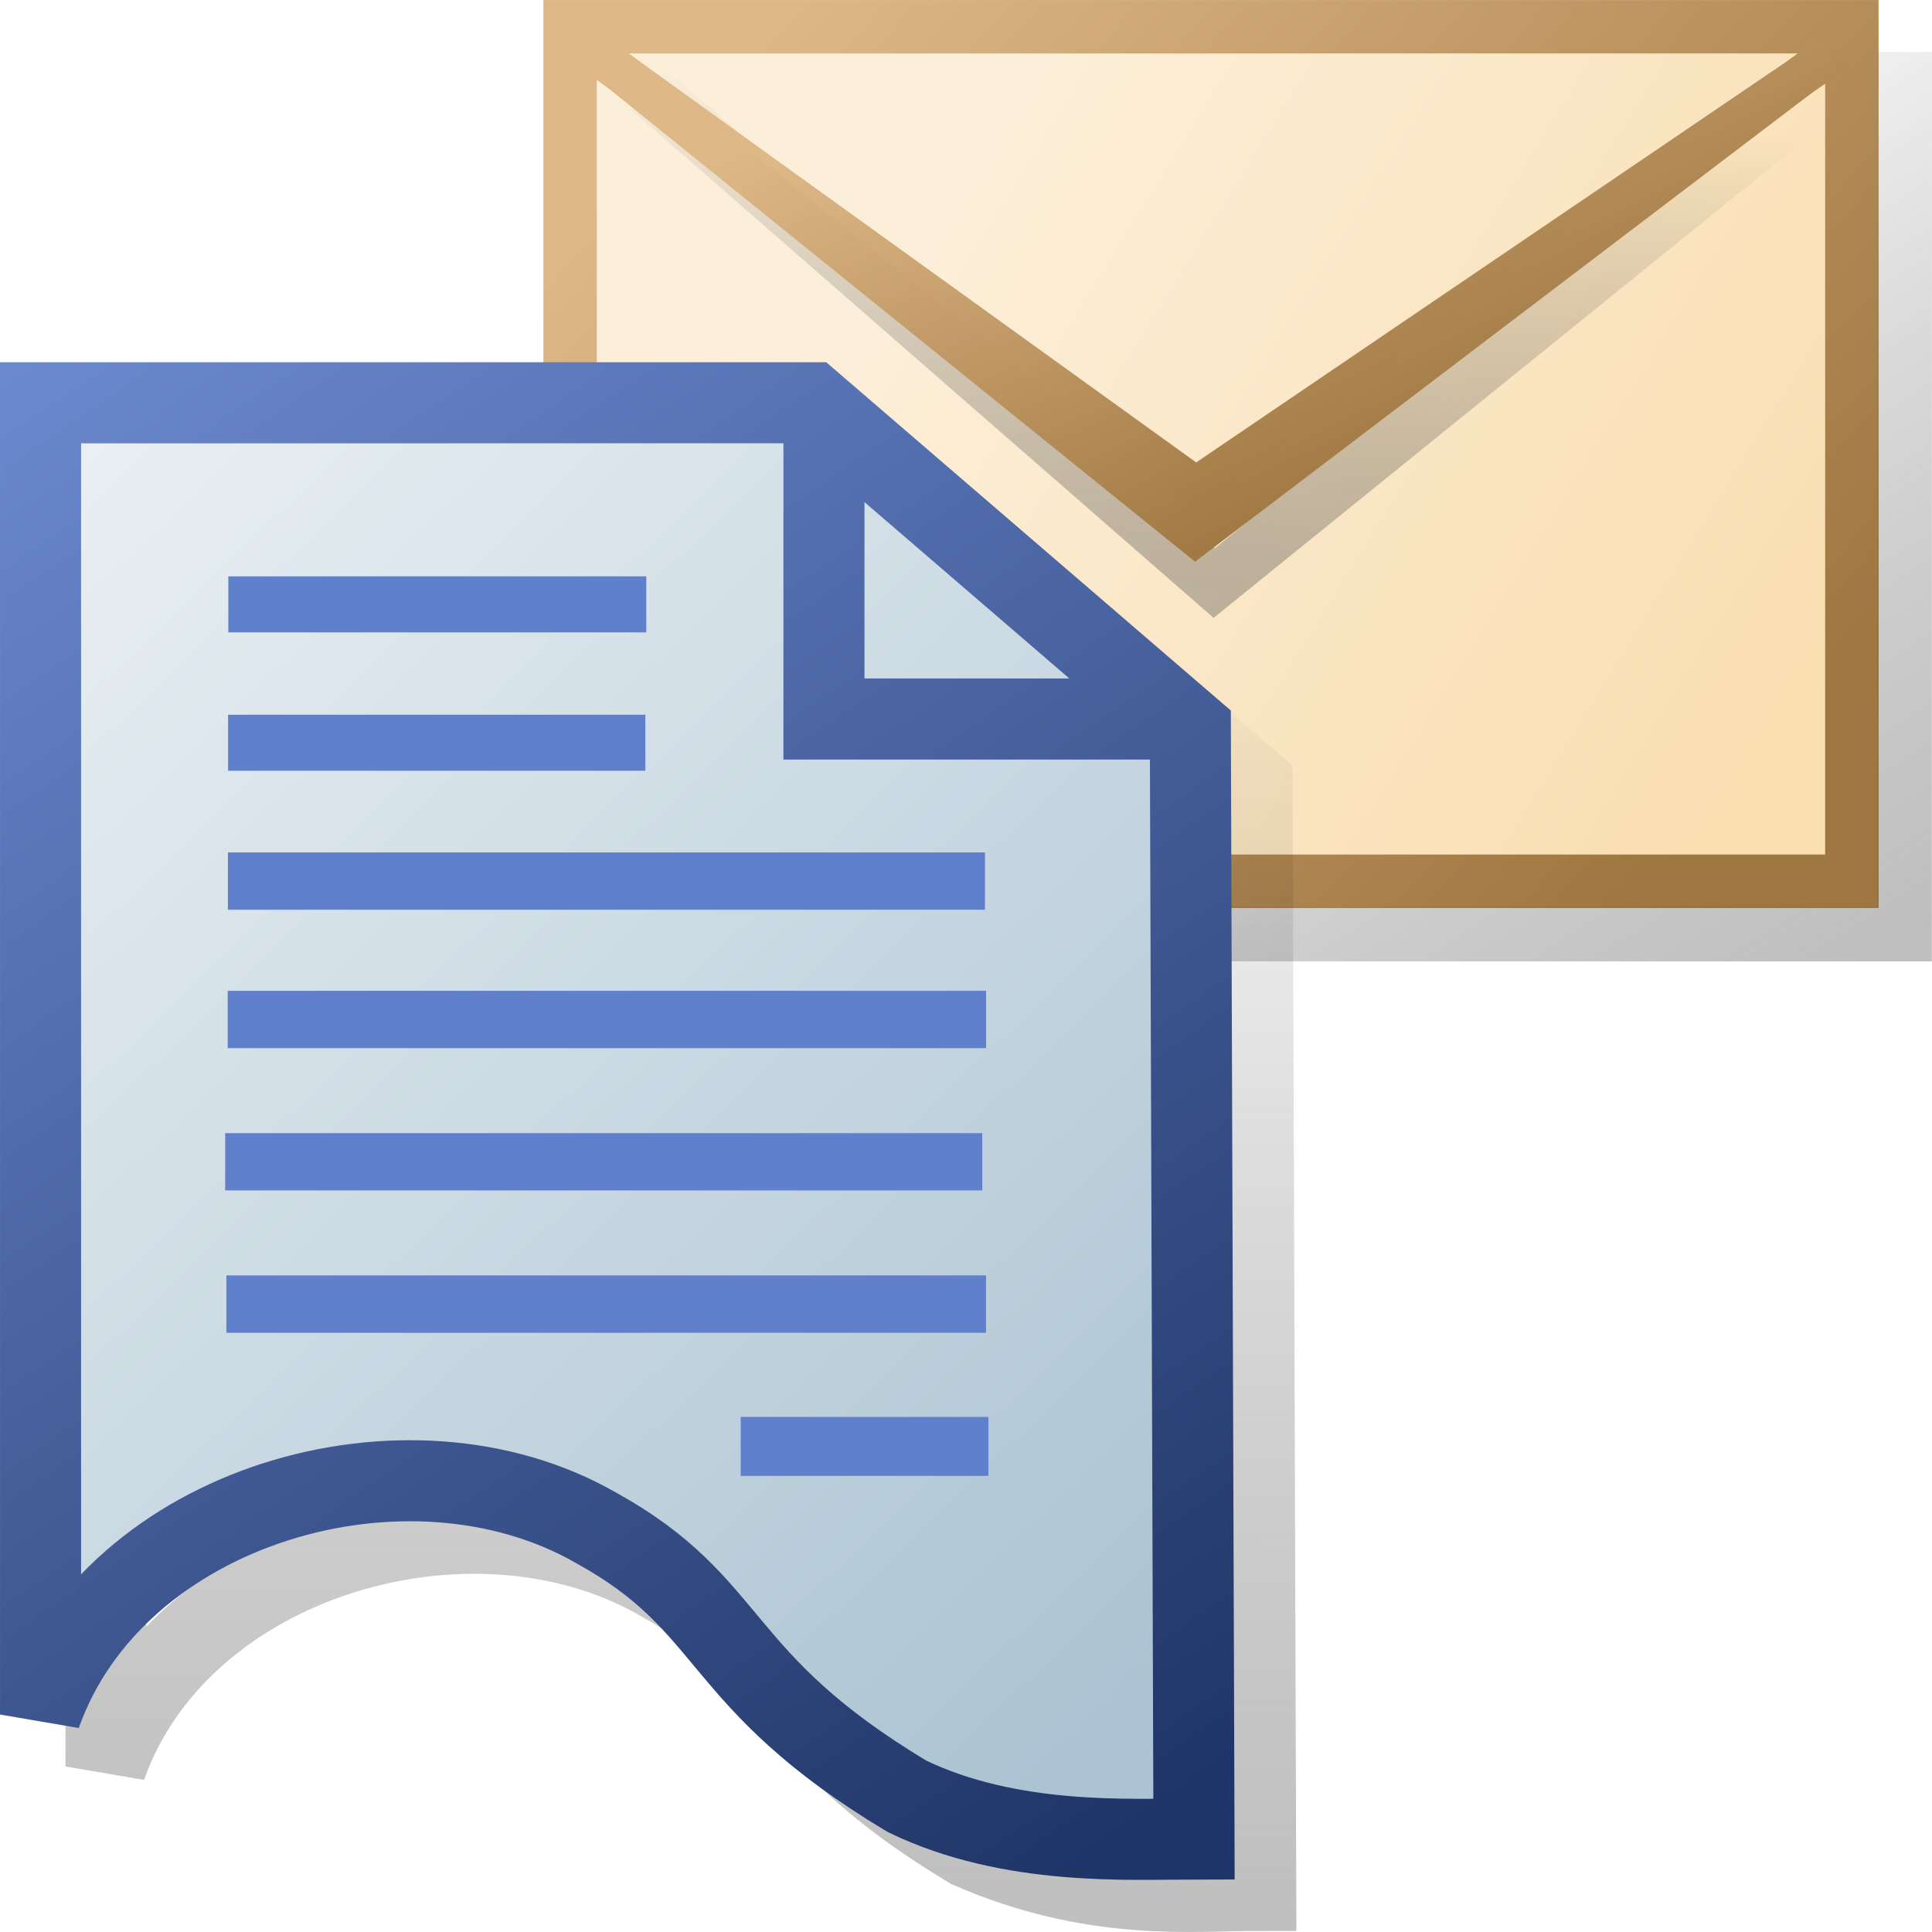
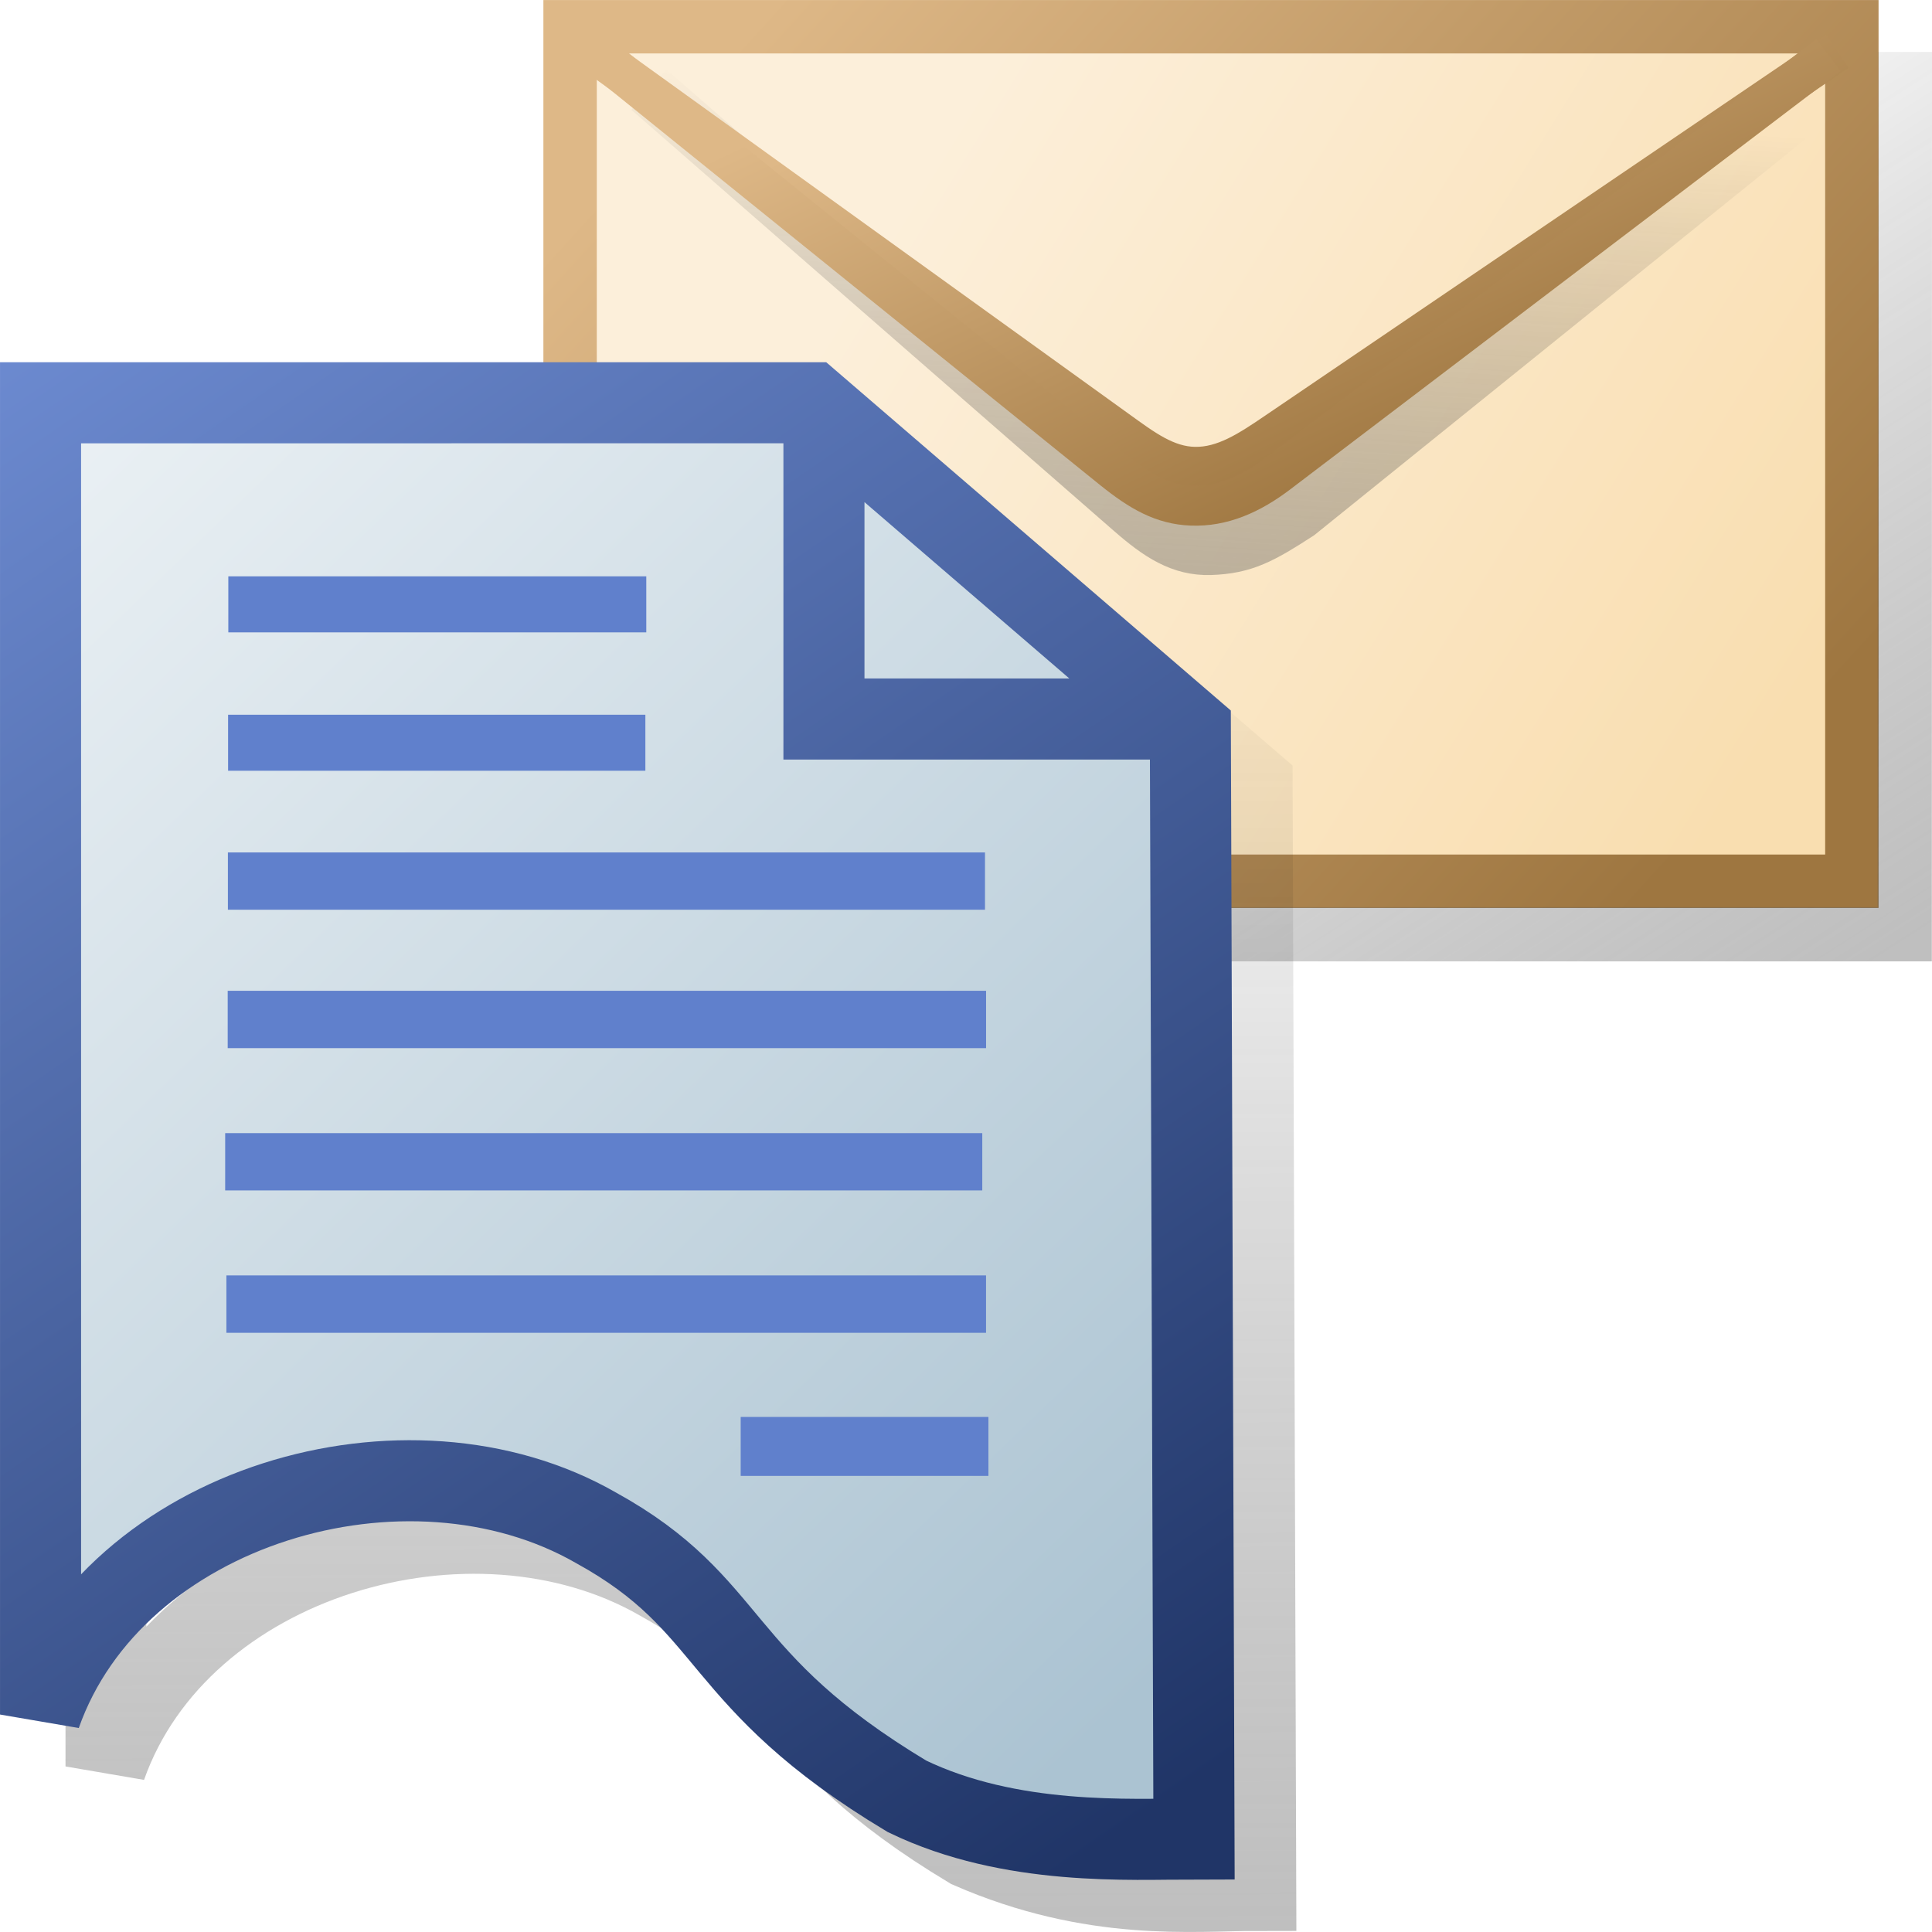
<svg xmlns="http://www.w3.org/2000/svg" xmlns:ns2="http://www.openswatchbook.org/uri/2009/osb" xmlns:xlink="http://www.w3.org/1999/xlink" width="64px" height="64px" id="svg2985" version="1.1">
  <defs id="defs2987">
    <linearGradient id="linearGradient2141">
      <stop style="stop-color:#9e7640;stop-opacity:1" offset="0" id="stop2137" />
      <stop style="stop-color:#deb887;stop-opacity:1" offset="1" id="stop2139" />
    </linearGradient>
    <linearGradient id="linearGradient2127">
      <stop style="stop-color:#a99171;stop-opacity:1" offset="0" id="stop2123" />
      <stop style="stop-color:#deb887;stop-opacity:1" offset="1" id="stop2125" />
    </linearGradient>
    <linearGradient id="linearGradient1568">
      <stop style="stop-color:#7a7c0d;stop-opacity:1" offset="0" id="stop1564" />
      <stop style="stop-color:#ccbf12;stop-opacity:1" offset="1" id="stop1566" />
    </linearGradient>
    <linearGradient id="linearGradient4654">
      <stop style="stop-color:#545454;stop-opacity:0.376;" offset="0" id="stop4656" />
      <stop style="stop-color:#000000;stop-opacity:0;" offset="1" id="stop4658" />
    </linearGradient>
    <linearGradient id="linearGradient3764">
      <stop style="stop-color:#f9deb0;stop-opacity:1" offset="0" id="stop3766" />
      <stop style="stop-color:#fcefda;stop-opacity:1" offset="1" id="stop3768" />
    </linearGradient>
    <linearGradient xlink:href="#linearGradient3764" id="linearGradient3770" x1="59.011" y1="59.334" x2="26.491" y2="39.322" gradientUnits="userSpaceOnUse" gradientTransform="matrix(0.8879385,0,0,0.8845473,5.484832,-26.61525)" />
    <linearGradient xlink:href="#linearGradient2141" id="linearGradient3778" x1="55.545" y1="63.273" x2="21" y2="32" gradientUnits="userSpaceOnUse" gradientTransform="matrix(0.8879385,0,0,0.8845473,5.484832,-26.61525)" />
    <linearGradient xlink:href="#linearGradient4654" id="linearGradient4660" x1="63.815" y1="63.398" x2="45.454" y2="34.539" gradientUnits="userSpaceOnUse" gradientTransform="matrix(0.8806209,0,0,0.8886674,7.096412,-25.31211)" />
    <linearGradient id="linearGradient3784-3">
      <stop style="stop-color:#000000;stop-opacity:0;" offset="0" id="stop3786" />
      <stop style="stop-color:#545454;stop-opacity:0.376;" offset="1" id="stop3788" />
    </linearGradient>
    <linearGradient id="linearGradient3772-9">
      <stop id="stop3774-6" offset="0" style="stop-color:#6c8ad0;stop-opacity:1;" />
      <stop id="stop3776-9" offset="1" style="stop-color:#203567;stop-opacity:1;" />
    </linearGradient>
    <linearGradient id="linearGradient5375">
      <stop style="stop-color:#eef3f6;stop-opacity:1;" offset="0" id="stop5377" />
      <stop style="stop-color:#abc3d2;stop-opacity:1;" offset="1" id="stop5379" />
    </linearGradient>
    <linearGradient id="linearGradient5347" ns2:paint="gradient">
      <stop style="stop-color:#000000;stop-opacity:1;" offset="0" id="stop5349" />
      <stop style="stop-color:#000000;stop-opacity:0;" offset="1" id="stop5351" />
    </linearGradient>
    <linearGradient xlink:href="#linearGradient3784-3" id="linearGradient3228" gradientUnits="userSpaceOnUse" gradientTransform="matrix(0.9872763,0,0,0.9806623,1.304937,20.85202)" x1="43.246" y1="1010.727" x2="43.41" y2="1051.991" />
    <linearGradient xlink:href="#linearGradient5375" id="linearGradient3230" gradientUnits="userSpaceOnUse" gradientTransform="matrix(0.9769604,0,0,0.9704157,0.06440567,30.01398)" spreadMethod="pad" x1="4.25" y1="1003.462" x2="42.709" y2="1043.084" />
    <linearGradient xlink:href="#linearGradient3772-9" id="linearGradient3232" gradientUnits="userSpaceOnUse" gradientTransform="matrix(0.9769604,0,0,0.9704157,0.06440567,30.01398)" x1="4.25" y1="1003.462" x2="37.46" y2="1051.481" />
    <linearGradient xlink:href="#linearGradient2141" id="linearGradient1493" x1="39.846" y1="19.744" x2="30.753" y2="1.119" gradientUnits="userSpaceOnUse" gradientTransform="matrix(0.8846305,0,0,0.8846305,7.382824,1.7367439e-4)" />
    <linearGradient xlink:href="#linearGradient2141" id="linearGradient1509" x1="38.514" y1="20.935" x2="29.049" y2="0.838" gradientUnits="userSpaceOnUse" gradientTransform="matrix(0.8846305,0,0,0.8846305,7.382824,1.7367439e-4)" />
    <linearGradient xlink:href="#linearGradient3784-3" id="linearGradient1519" x1="39.002" y1="3.851" x2="37.879" y2="22.103" gradientUnits="userSpaceOnUse" gradientTransform="matrix(0.8846305,0,0,0.8846305,7.382824,1.7367439e-4)" />
  </defs>
  <g id="layer1">
    <rect style="fill:url(#linearGradient3770);fill-opacity:1;fill-rule:nonzero;stroke:url(#linearGradient3778);stroke-width:1.769;stroke-linecap:butt;stroke-linejoin:miter;stroke-miterlimit:4;stroke-dasharray:none;stroke-dashoffset:8.55;stroke-opacity:1" id="rect3833" width="42.46" height="28.306" x="18.885" y="0.886" />
    <path style="fill:none;stroke:url(#linearGradient4660);stroke-width:1.796;stroke-linecap:square;stroke-linejoin:miter;stroke-miterlimit:4;stroke-dasharray:none;stroke-opacity:1" d="m 20.666,30.949 h 42.43 l 0.006,-28.331" id="path3789" />
-     <path style="fill:none;stroke:url(#linearGradient1519);stroke-width:1.769;stroke-linecap:butt;stroke-linejoin:miter;stroke-miterlimit:4;stroke-dasharray:none;stroke-opacity:1" d="M 21.496,2.971 40.223,19.313 61.686,1.955" id="path1511" />
-     <path style="fill:none;stroke:url(#linearGradient1493);stroke-width:1.327;stroke-linecap:butt;stroke-linejoin:miter;stroke-miterlimit:4;stroke-dasharray:none;stroke-opacity:1" d="M 19.357,1.533 39.614,16.128 60.864,1.699" id="path1485" />
-     <path style="fill:none;stroke:url(#linearGradient1509);stroke-width:1.327;stroke-linecap:butt;stroke-linejoin:miter;stroke-miterlimit:4;stroke-dasharray:none;stroke-opacity:1" d="M 19.712,1.714 39.6,17.764 60.571,1.825" id="path1495" />
+     <path style="fill:none;stroke:url(#linearGradient1519);stroke-width:1.769;stroke-linecap:butt;stroke-linejoin:miter;stroke-miterlimit:4;stroke-dasharray:none;stroke-opacity:1" d="M 21.496,2.971 37.491,16.929 c 0.911,0.795 1.641,1.265 2.599,1.235 1.127,-0.035 1.712,-0.368 2.922,-1.149 L 61.686,1.955" id="path1511" />
+     <path style="fill:none;stroke:url(#linearGradient1493);stroke-width:1.327;stroke-linecap:butt;stroke-linejoin:miter;stroke-miterlimit:4;stroke-dasharray:none;stroke-opacity:1" d="M 19.357,1.533 37,14.245 c 0.871,0.628 1.622,1.201 2.57,1.221 0.989,0.02 1.835,-0.553 2.73,-1.161 L 60.864,1.699" id="path1485" />
+     <path style="fill:none;stroke:url(#linearGradient1509);stroke-width:1.327;stroke-linecap:butt;stroke-linejoin:miter;stroke-miterlimit:4;stroke-dasharray:none;stroke-opacity:1" d="M 19.712,1.714 36.849,15.544 c 0.917,0.74 1.659,1.167 2.619,1.204 1.019,0.039 1.957,-0.37 2.869,-1.063 L 60.571,1.825" id="path1495" />
    <g id="layer1-0" transform="matrix(1.085,0,0,1.085,-4.339997,-1077.732)" style="display:inline">
      <path d="m 31.079,1007.463 v 9.469 H 42.232 M 7.234,1007.306 v 39.927 c 2.251,-6.38 11.164,-8.982 16.91,-5.681 4.278,2.357 3.54,4.616 9.462,8.171 3.783,1.652 6.821,1.298 8.736,1.298 l -0.11,-33.779 -11.542,-9.935 z" style="fill:none;stroke:url(#linearGradient3228);stroke-width:2.468;stroke-linecap:butt;stroke-linejoin:miter;stroke-miterlimit:4;stroke-dasharray:none;stroke-opacity:1" id="path3792" />
      <path id="path3849" style="fill:url(#linearGradient3230);fill-opacity:1;stroke:url(#linearGradient3232);stroke-width:2.475;stroke-linecap:butt;stroke-linejoin:miter;stroke-miterlimit:4;stroke-dasharray:none;stroke-opacity:1" d="m 29.156,1005.756 v 9.498 h 11.188 m -35.106,-9.655 v 40.049 c 2.258,-6.4 11.198,-9.01 16.962,-5.699 4.291,2.365 3.551,4.63 9.491,8.196 3.17,1.533 6.842,1.302 8.763,1.302 l -0.111,-33.883 -11.577,-9.966 z" />
      <path style="fill:none;stroke:#6080cc;stroke-width:1.749;stroke-linecap:butt;stroke-linejoin:miter;stroke-miterlimit:4;stroke-dasharray:none;stroke-dashoffset:0;stroke-opacity:1" d="M 34.073,1020.202 H 10.958" id="path3862" />
      <path style="fill:none;stroke:#6080cc;stroke-width:1.71;stroke-linecap:butt;stroke-linejoin:miter;stroke-miterlimit:4;stroke-dasharray:none;stroke-dashoffset:0;stroke-opacity:1" d="M 23.704,1015.978 H 10.964" id="path3864" />
      <path style="fill:none;stroke:#6080cc;stroke-width:1.751;stroke-linecap:butt;stroke-linejoin:miter;stroke-miterlimit:4;stroke-dasharray:none;stroke-dashoffset:0;stroke-opacity:1" d="M 10.952,1024.427 H 34.106" id="path3866" />
      <path style="fill:none;stroke:#6080cc;stroke-width:1.749;stroke-linecap:butt;stroke-linejoin:miter;stroke-miterlimit:4;stroke-dasharray:none;stroke-dashoffset:0;stroke-opacity:1" d="M 10.875,1028.772 H 33.99" id="path3868" />
      <path style="fill:none;stroke:#6080cc;stroke-width:1.752;stroke-linecap:butt;stroke-linejoin:miter;stroke-miterlimit:4;stroke-dasharray:none;stroke-dashoffset:0;stroke-opacity:1" d="M 10.912,1033.117 H 34.105" id="path3870" />
      <path style="fill:none;stroke:#6080cc;stroke-width:1.711;stroke-linecap:butt;stroke-linejoin:miter;stroke-miterlimit:4;stroke-dasharray:none;stroke-dashoffset:0;stroke-opacity:1" d="M 10.971,1011.753 H 23.732" id="path3916" />
      <path style="fill:none;stroke:#6080cc;stroke-width:1.8;stroke-linecap:butt;stroke-linejoin:miter;stroke-miterlimit:4;stroke-dasharray:none;stroke-dashoffset:0;stroke-opacity:1" d="M 34.178,1037.462 H 26.614" id="path3918" />
    </g>
  </g>
</svg>
